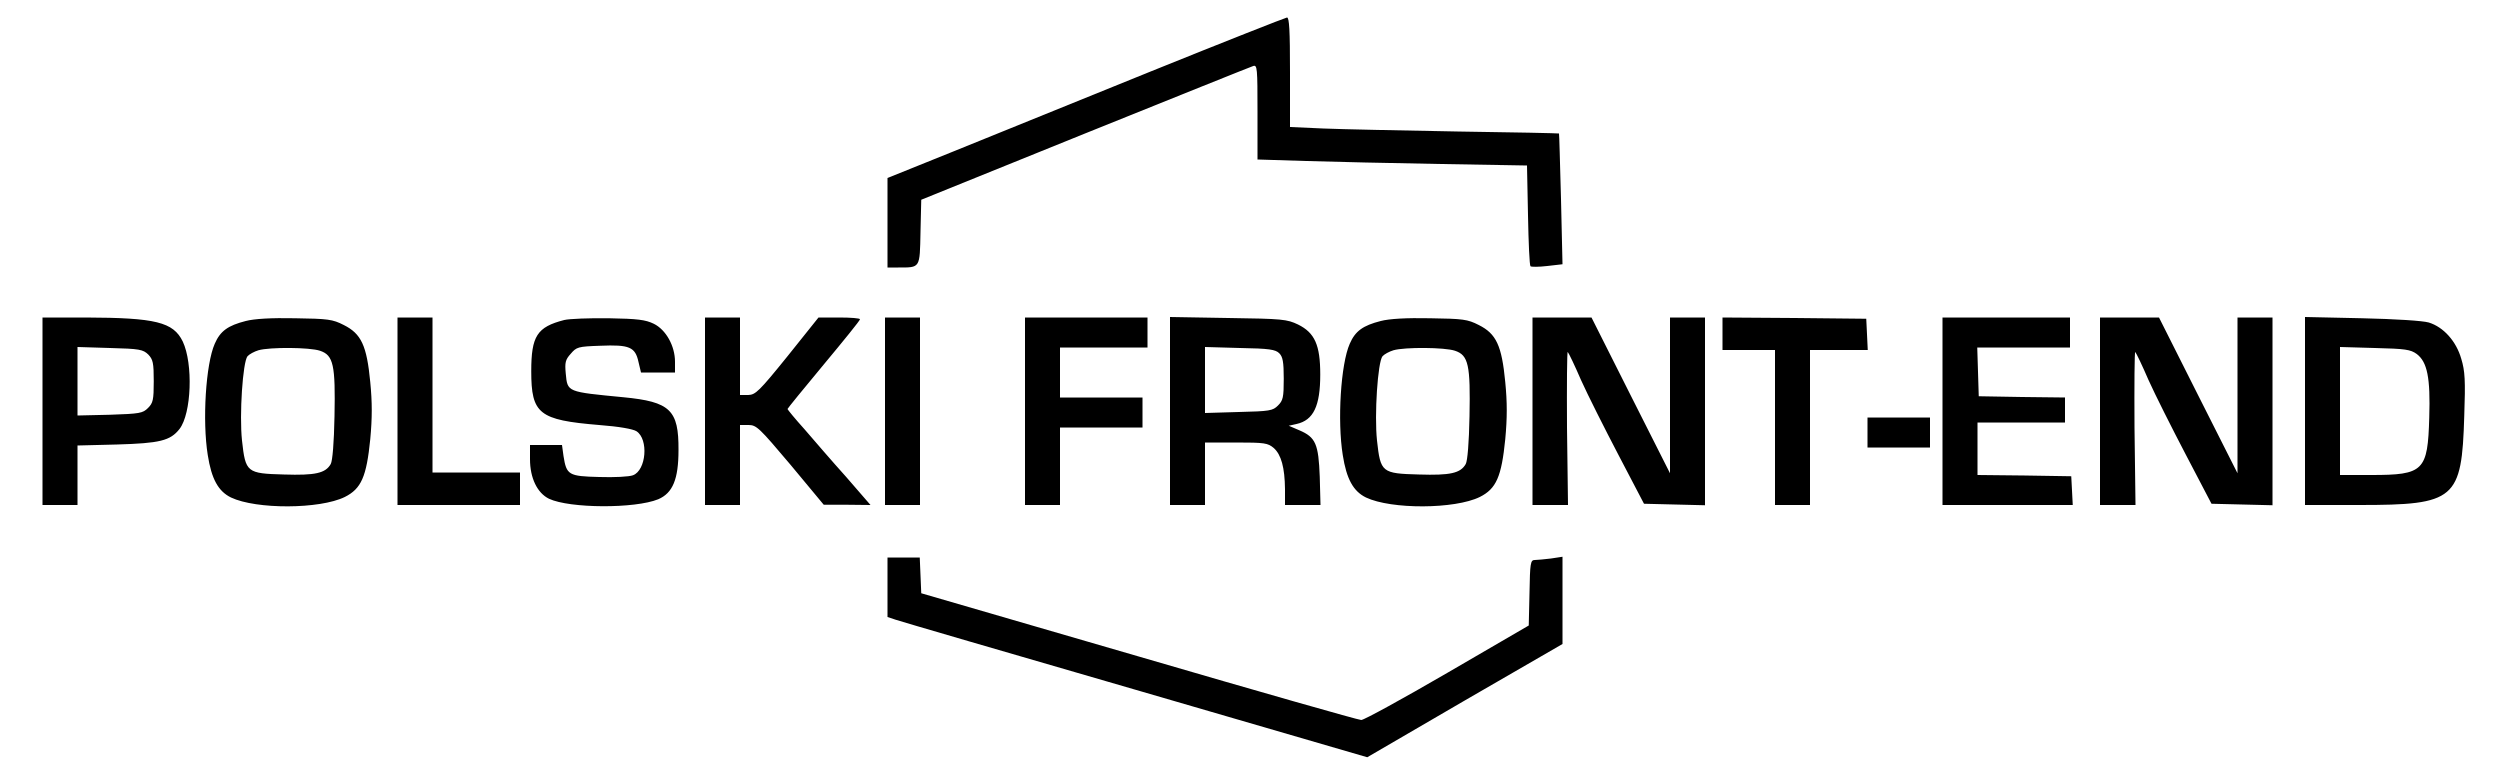
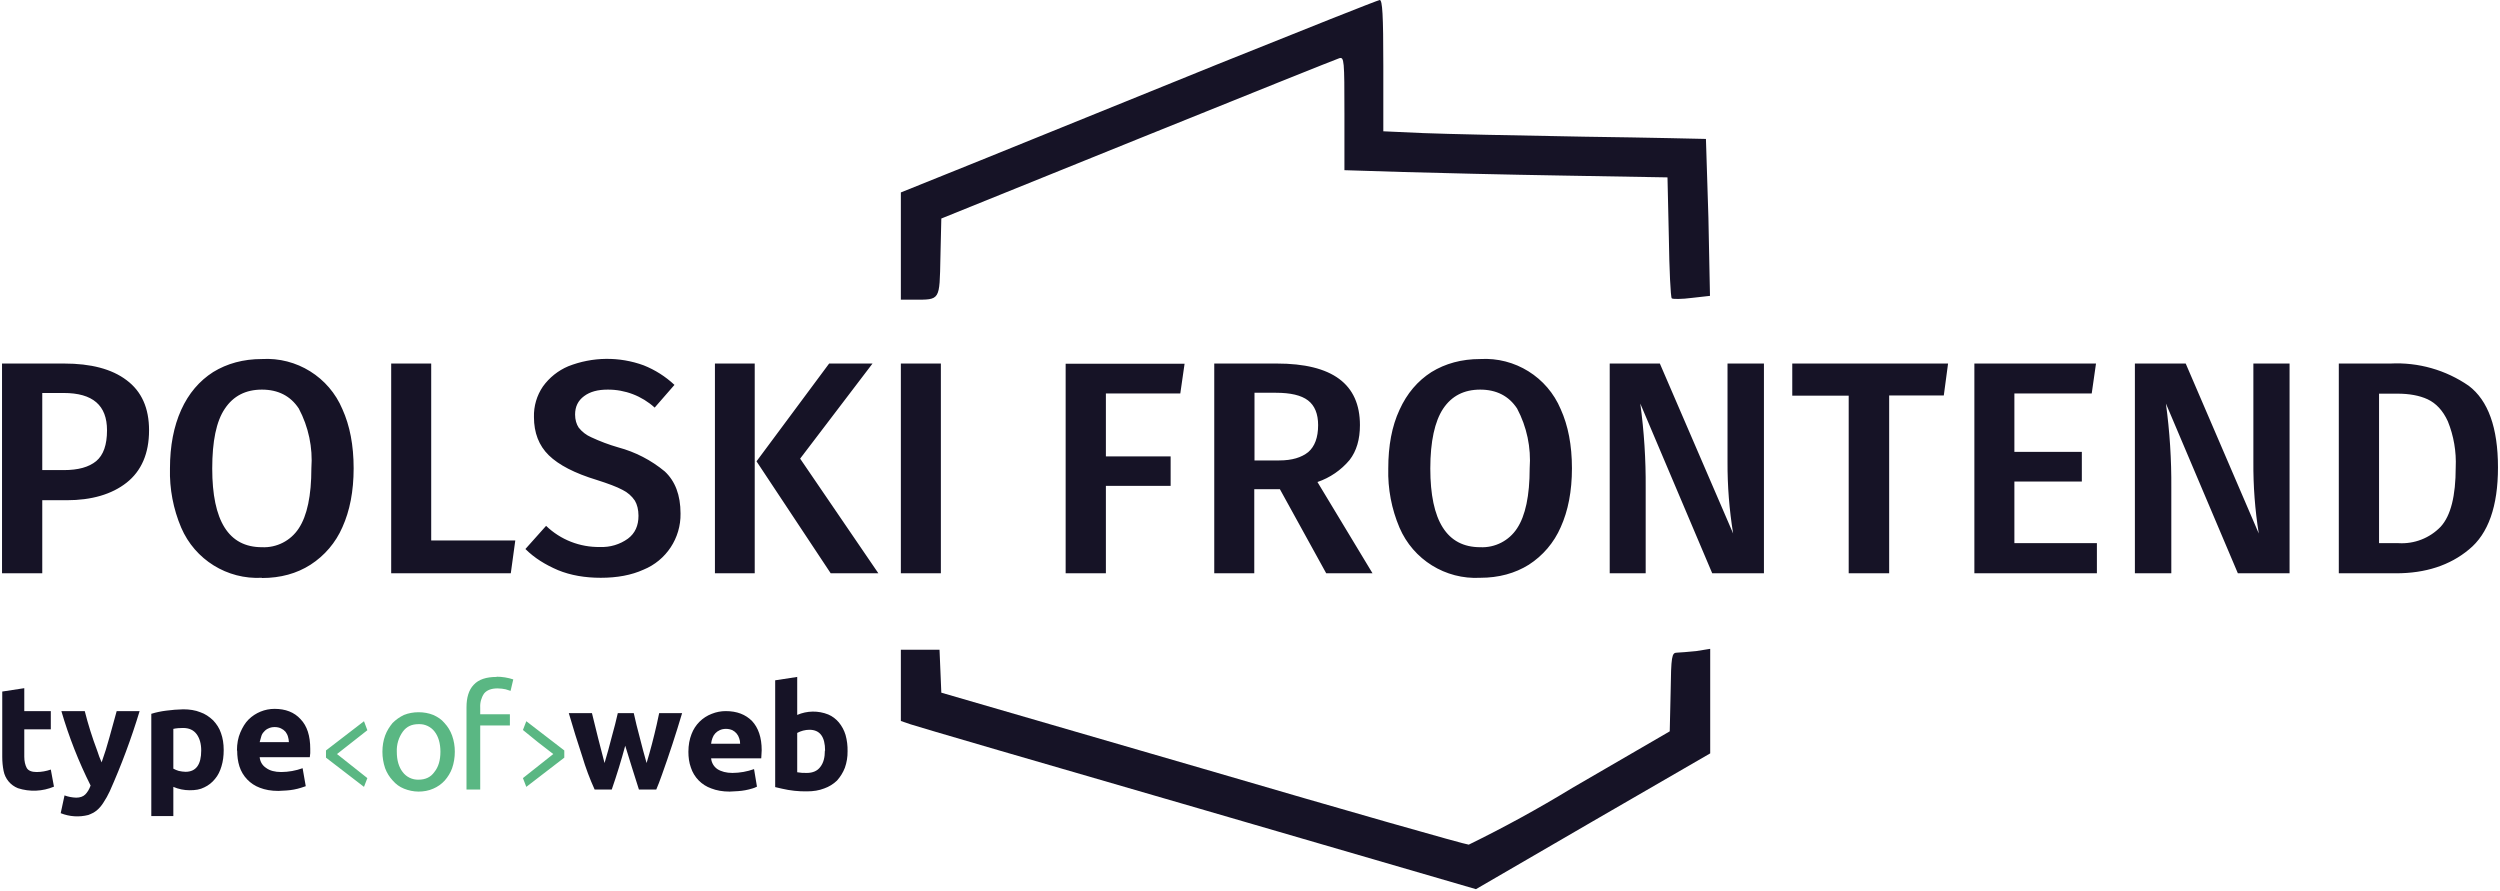
- <svg xmlns="http://www.w3.org/2000/svg" width="1333.333" height="416" version="1.0" viewBox="0 0 1000 312">
-   <defs />
-   <path d="M460.5 28.5c-29.1 11.8-64.8 26.3-79.2 32.1L355 71.2V107h4.3c8.9 0 8.6.4 8.9-14.2l.3-12.9L434 53.4c36-14.5 66.3-26.7 67.3-27 1.6-.5 1.7.8 1.7 18.4v19l19.3.6c10.5.3 34.8.9 53.8 1.2l34.7.6.4 19.9c.2 10.9.6 20.1 1 20.4.3.3 3.3.3 6.7-.1l6.1-.7-.6-26.1c-.4-14.3-.7-26.2-.8-26.2 0-.1-18.3-.5-40.6-.8-22.3-.4-46.5-.9-53.7-1.2l-13.3-.6V28.9C516 12 515.7 7 514.8 7c-.7.1-25.1 9.7-54.3 21.5zM17 164.5V202h14v-23.8l15.8-.4c17.1-.5 21.3-1.5 25-6.2 4.8-6.2 5.5-26.1 1.3-35-3.8-7.8-10.9-9.5-38.8-9.6H17v37.5zm42.3-22.7c1.9 2 2.2 3.3 2.2 10.7 0 7.5-.3 8.7-2.3 10.7-2.1 2.1-3.3 2.3-15.2 2.7l-13 .3v-27.4l13 .4c11.9.3 13.2.6 15.3 2.6zM98.3 128.4c-7.1 1.8-10.2 4-12.4 9.1-3.6 8.1-5 30.8-2.8 44.5 1.5 9.6 4.2 14.5 9.3 17 10.1 4.8 35.5 4.7 45.5-.2 6.6-3.3 8.7-8.1 10.2-23.1.8-8.6.8-14.7 0-22.9-1.4-14.6-3.6-19.3-10.6-22.8-4.5-2.3-6.3-2.5-19.5-2.7-9.4-.2-16.3.2-19.7 1.1zm29.7 11.9c5.4 1.8 6.2 5.7 5.8 26.2-.2 10.7-.8 17.8-1.5 19.1-2.1 3.7-6.2 4.6-18.7 4.2-14.9-.4-15.4-.8-16.8-13.6-1.1-10.3.3-31.4 2.2-33.7.7-.8 2.7-1.9 4.4-2.4 4.5-1.3 20.5-1.2 24.6.2zM159 164.5V202h49v-13h-35v-62h-14v37.5zM225.7 128c-10.9 2.8-13.2 6.4-13.2 20.5 0 17.1 3.1 19.5 27.1 21.5 8 .6 13.6 1.6 15 2.5 4.9 3.2 3.9 15.6-1.4 17.6-1.5.6-7.6.9-13.5.7-12.3-.3-13.1-.8-14.3-8.4l-.6-4.4H212v5.7c0 7.5 2.9 13.5 7.6 15.8 8.3 3.9 34.4 4 43.7.2 5.8-2.5 8.1-8 8.1-19.7.1-16-3.3-19.3-22-21.1-22.7-2.2-22.4-2-23.1-9.5-.4-4.3-.2-5.5 2-7.9 2.3-2.7 2.9-2.9 11.8-3.2 11.7-.5 14 .5 15.3 6.5l1 4.2H270v-4.3c0-6.3-3.6-12.8-8.5-15.2-3.3-1.6-6.4-2-18-2.2-7.7-.1-15.7.2-17.8.7zM282 164.5V202h14v-32h3.4c3.2 0 4.3 1.1 16.8 15.9l13.3 16h9.3l9.4.1-9.8-11.3c-5.5-6.1-12.9-14.7-16.6-19-3.8-4.2-6.8-7.9-6.8-8.1 0-.2 6.5-8.2 14.5-17.8 7.9-9.5 14.5-17.6 14.5-18.1 0-.4-3.7-.7-8.3-.7h-8.3L315 142.5c-11.4 14.1-12.8 15.4-15.7 15.5H296v-31h-14v37.5zM354 164.5V202h14v-75h-14v37.5zM410 164.5V202h14v-31h33v-12h-33v-20h35v-12h-49v37.5zM468 164.4V202h14v-25h12.4c11.5 0 12.7.2 15.1 2.2 3 2.7 4.4 7.8 4.5 16.5v6.3h14.2l-.3-11.3c-.5-13.1-1.6-15.8-8.2-18.6l-4.2-1.8 3.1-.7c6.8-1.5 9.5-7.2 9.5-19.8 0-11.8-2.2-16.7-8.9-20-4.4-2.1-6.2-2.3-27.9-2.6l-23.3-.4v37.6zm43.7-23.1c1.4 1.4 1.8 3.4 1.8 10.2 0 7.5-.3 8.7-2.3 10.7-2.1 2.1-3.3 2.3-15.7 2.6l-13.5.4v-26.4l14 .4c11.7.2 14.2.6 15.7 2.1zM552.3 128.4c-7.1 1.8-10.2 4-12.4 9.1-3.6 8.1-5 30.8-2.8 44.5 1.5 9.6 4.2 14.5 9.3 17 10.1 4.8 35.5 4.7 45.5-.2 6.6-3.3 8.7-8.1 10.2-23.1.8-8.6.8-14.7 0-22.9-1.4-14.6-3.6-19.3-10.6-22.8-4.5-2.3-6.3-2.5-19.5-2.7-9.4-.2-16.3.2-19.7 1.1zm29.7 11.9c5.4 1.8 6.2 5.7 5.8 26.2-.2 10.7-.8 17.8-1.5 19.1-2.1 3.7-6.2 4.6-18.7 4.2-14.9-.4-15.4-.8-16.8-13.6-1.1-10.3.3-31.4 2.2-33.7.7-.8 2.7-1.9 4.4-2.4 4.5-1.3 20.5-1.2 24.6.2zM613 164.5V202h14.2l-.4-31c-.1-17 0-30.6.3-30.2.4.4 2.8 5.4 5.3 11.2 2.6 5.8 9.4 19.3 15 30l10.2 19.5 12.2.3 12.2.3V127h-14v62.3l-15.7-31.1-15.7-31.2H613v37.5zM689 133.5v6.5h21v62h14v-62h23.1l-.3-6.3-.3-6.2-28.7-.3-28.8-.2v6.5zM777 164.5V202h52.1l-.3-5.8-.3-5.7-18.7-.3-18.8-.2v-21h35v-10l-17.2-.2-17.3-.3-.3-9.8-.3-9.7H828v-12h-51v37.5zM840 164.5V202h14.2l-.4-31c-.1-17 0-30.6.3-30.2.4.4 2.8 5.4 5.3 11.2 2.6 5.8 9.4 19.3 15 30l10.2 19.5 12.2.3 12.2.3V127h-14v62.3l-15.7-31.1-15.7-31.2H840v37.5zM922 164.4V202h21.8c38.4 0 40.9-2.2 41.9-35.6.5-14.2.3-18-1.2-22.9-2-7-7.1-12.7-13-14.5-2.4-.7-13.2-1.4-26.7-1.7l-22.8-.5v37.6zm44.7-22.8c4.2 3.2 5.5 9.4 5 25.4-.6 21.4-2.2 23-23.2 23H936v-51.2l13.9.4c12.3.3 14.3.6 16.8 2.4zM747 173v6h25v-12h-25v6zM355 234.9v11.9l3.3 1.1c1.7.6 44.9 13.2 95.9 28l92.7 27 39-22.7 39.1-22.6v-34.9l-4.6.7c-2.6.3-5.5.6-6.5.6-1.7 0-1.9 1.2-2.1 13.1l-.3 13.1-32.5 18.9c-17.9 10.4-33.4 18.9-34.5 18.9-1.1 0-41.1-11.4-89-25.4l-87-25.3-.3-7.2-.3-7.1H355v11.9z" />
+ <svg xmlns="http://www.w3.org/2000/svg" width="1112" height="396">
+   <g fill="none" fill-rule="evenodd">
+     <path d="M541.3 28.7 435.7 71.5l-35 14.1v47.7h5.7c11.9 0 11.5.6 11.9-18.9l.4-17.2L506 61.9c48-19.4 88.4-35.6 89.7-36 2.2-.7 2.3 1 2.3 24.5v25.3l25.7.8c14 .4 46.4 1.2 71.8 1.6l46.2.8.6 26.6c.2 14.5.8 26.8 1.3 27.2.4.4 4.4.4 9-.2l8-.9-.7-34.8-1.1-35s-24.4-.6-54.1-1c-29.8-.5-62-1.2-71.6-1.6l-17.8-.8V29.2c0-22.5-.4-29.2-1.6-29.2-.9.1-33.4 13-72.4 28.7ZM400.7 304.9v15.8l4.4 1.5c2.2.8 59.8 17.6 127.8 37.3l123.6 36 52-30.2 52.2-30.2v-46.5l-6.2 1c-3.4.3-7.3.7-8.6.7-2.3 0-2.6 1.6-2.8 17.5l-.4 17.5-43.4 25.2a563 563 0 0 1-46 25.2c-1.4 0-54.8-15.2-118.6-33.9l-116-33.7-.4-9.6-.4-9.5h-17.2v15.9ZM18.8 255v-32.5h10.9c11 0 20-2.6 26.6-7.8 6.6-5.2 10-13 10-23.3 0-9.9-3.3-17.3-10-22.3-6.6-5-15.9-7.4-27.8-7.4H.9V255h17.9Zm9.5-45.9h-9.5v-34.3h9.5c13 0 19.3 5.5 19.3 16.6 0 6.5-1.6 11-4.8 13.7-3.3 2.7-8 4-14.5 4Zm88.2 48c8.3 0 15.5-2 21.6-5.9a37.7 37.7 0 0 0 14.2-16.7c3.3-7.3 5-16 5-26.2 0-10.3-1.7-19-5-26.3a36.5 36.5 0 0 0-35.8-22.3c-8.3 0-15.5 2-21.7 5.8-6.1 3.9-10.9 9.5-14.2 16.8-3.3 7.3-5 16-5 26.1a63 63 0 0 0 5 26.3 36.9 36.9 0 0 0 35.9 22.3Zm0-13.7c-14.8 0-22.1-11.7-22.1-35 0-12.1 1.8-21 5.6-26.6 3.8-5.7 9.3-8.5 16.5-8.5 7.2 0 12.7 2.8 16.4 8.4a49 49 0 0 1 5.6 26.6c0 12.2-1.9 21.1-5.6 26.7a18.5 18.5 0 0 1-16.4 8.4ZM227.2 255l2-14.6h-37.4v-78.7H174V255h53.2Zm40 2c7.4 0 13.7-1.2 19-3.6a26.5 26.5 0 0 0 16.5-25c0-8.2-2.4-14.4-7-18.7A54.5 54.5 0 0 0 275 199a82 82 0 0 1-12-4.5 14.4 14.4 0 0 1-5.6-4.3c-1-1.5-1.6-3.5-1.6-5.8 0-3.5 1.3-6.2 4-8.2 2.7-2 6.1-2.9 10.5-2.9a30.8 30.8 0 0 1 20.9 8l8.8-10.1a43.6 43.6 0 0 0-13.7-8.7 47.2 47.2 0 0 0-33.5.4 26.7 26.7 0 0 0-11.3 9 23 23 0 0 0-4 13.6c0 7 2.2 12.7 6.6 17 4.4 4.3 11.5 8 21.4 11 5 1.6 8.8 3 11.4 4.4a14 14 0 0 1 5.5 4.8c1 1.7 1.6 4 1.6 6.7 0 4.4-1.5 7.8-4.7 10.2a19.8 19.8 0 0 1-12.4 3.7 33.7 33.7 0 0 1-24-9.4l-9.2 10.3c4 4 8.9 7 14.5 9.4 5.6 2.3 12 3.4 19 3.4Zm68.5-2v-93.3H318V255h17.8Zm55 0-34.8-51 32.2-42.3h-19.3l-32.3 43.5 33 49.8h21.2Zm27.8 0v-93.3h-17.8V255h17.8Zm73.4 0v-38.9h28.8V203h-28.8v-28H525l1.9-13.2H474V255H492Zm66 0v-37.4h11.4l20.6 37.4h20.6L586 214.4a32.1 32.1 0 0 0 14.3-9.8c3.1-4 4.6-9.2 4.6-15.5 0-18.3-12.3-27.4-37-27.4h-27.8V255H558Zm11.1-50.2h-11v-30.1h9.5c6.5 0 11.3 1.1 14.3 3.4s4.5 6 4.5 11c0 5.5-1.5 9.5-4.4 12-3 2.4-7.2 3.7-12.9 3.7Zm89.4 52.2c8.3 0 15.5-2 21.6-5.8a37.7 37.7 0 0 0 14.2-16.7c3.3-7.3 5-16 5-26.2 0-10.3-1.7-19-5-26.3a36.5 36.5 0 0 0-35.8-22.3c-8.3 0-15.5 2-21.7 5.8-6.1 3.9-10.9 9.5-14.2 16.8-3.4 7.3-5 16-5 26.1a63 63 0 0 0 5 26.3 36.9 36.9 0 0 0 35.9 22.3Zm0-13.6c-14.8 0-22.2-11.7-22.2-35 0-12.1 2-21 5.7-26.6 3.8-5.7 9.3-8.5 16.5-8.5 7.2 0 12.7 2.8 16.4 8.4a49 49 0 0 1 5.6 26.6c0 12.2-1.9 21.1-5.6 26.7a18.5 18.5 0 0 1-16.4 8.4ZM732 255v-38a263 263 0 0 0-2.4-37.5l32 75.5h23v-93.3h-16.2v43.8a193 193 0 0 0 2.5 31.8l-32.6-75.6H716V255h16.2Zm108.3 0v-79.1h24.3l1.9-14.2h-69.3V176h25.1V255h18Zm92.4 0v-13.4H896v-27.4h30V201h-30v-26h34.4l1.9-13.3h-54.1V255h54.6Zm33.1 0v-38a263 263 0 0 0-2.4-37.5l32 75.5h23v-93.3h-16.1v43.8a193 193 0 0 0 2.4 31.8l-32.5-75.6h-22.6V255H966Zm100 0c13 0 23.9-3.5 32.4-10.6 8.6-7 12.9-19.2 12.9-36.5 0-17.7-4.4-29.8-13-36.3a56.2 56.2 0 0 0-34.8-9.9h-23V255h25.4Zm1.1-13.4h-8.7v-66.5h8.2c5.2 0 9.7.8 13.4 2.5 3.8 1.8 6.8 5 9 9.8a48.7 48.7 0 0 1 3.5 20.5c0 12.7-2.2 21.5-6.7 26.4a24 24 0 0 1-18.7 7.3Z" fill="#161326" fill-rule="nonzero" />
+     <path d="M105.4 333.8c0-3 .5-5.7 1.5-8s2.1-4.2 3.7-5.8a16.5 16.5 0 0 1 11.5-4.7c4.9 0 8.8 1.5 11.6 4.6 2.9 3 4.3 7.4 4.3 13.2v1.9l-.2 1.8h-22.3c.2 2 1.2 3.7 2.9 4.8 1.6 1.2 3.9 1.8 6.7 1.8a28.5 28.5 0 0 0 9.5-1.7l1.4 8-2.1.7a27.4 27.4 0 0 1-6.4 1.2l-3.7.2c-3.2 0-5.9-.5-8.2-1.4a15 15 0 0 1-9.1-9.5c-.7-2.2-1-4.6-1-7Zm23.1-3.7c0-.8-.2-1.7-.4-2.4-.2-.8-.6-1.5-1.1-2.2a6 6 0 0 0-2-1.5c-.8-.4-1.8-.6-2.8-.6-1.1 0-2 .2-2.8.6-.8.3-1.5.9-2 1.5-.6.6-1 1.3-1.2 2.1l-.7 2.5h13Zm-29 3.5c0 2.7-.3 5-1 7.3-.6 2-1.5 4-2.9 5.6a13.1 13.1 0 0 1-4.7 3.7c-1.9 1-4 1.3-6.5 1.3s-5-.5-7.3-1.5v13h-9.8v-45.5a38.7 38.7 0 0 1 6.6-1.4 69.2 69.2 0 0 1 7.6-.6c2.8 0 5.4.4 7.6 1.3 2.1.7 4 2 5.7 3.6 1.5 1.6 2.8 3.5 3.5 5.7.8 2.2 1.2 4.7 1.2 7.5Zm-10 .2c0-3-.7-5.4-2-7.2-1.4-1.9-3.4-2.8-6.1-2.8-1.4 0-2.9.1-4.3.4v17.7c.8.4 1.6.8 2.4 1 1 .2 2 .4 3 .4 4.7 0 7-3.2 7-9.5Zm-27.4-17.5A302.7 302.7 0 0 1 48.8 352a38 38 0 0 1-2.8 5c-.8 1.3-1.8 2.5-3 3.5-1.1.9-2.4 1.5-3.7 2a19.8 19.8 0 0 1-12.3-.8l1.7-7.9a16.7 16.7 0 0 0 5.2 1c1.7 0 3.1-.5 4-1.4 1-1 1.8-2.3 2.4-4a196.6 196.6 0 0 1-13-33.1h10.4a159.8 159.8 0 0 0 5.5 17.5c.6 2 1.3 3.7 2 5.3a146.4 146.4 0 0 0 3.5-11.2l3.2-11.6h10.2ZM1 307.6l9.8-1.5v10.2h11.8v8.1H10.8v12.2c0 2 .4 3.7 1.1 5 .7 1.2 2.2 1.8 4.4 1.8 2.1 0 4.3-.4 6.3-1.1l1.4 7.6a23 23 0 0 1-16 .7 10.4 10.4 0 0 1-6.4-7.7c-.4-2-.6-4.1-.6-6.2v-29Z" fill="#161326" />
+     <path d="m251 337-16.9 13-1.5-3.9 13.5-10.7a351 351 0 0 1-13.5-10.7l1.5-3.9 16.9 13v3.3Zm-30.1-36a24 24 0 0 1 7.4 1.2l-1.2 5.1-2.2-.7c-1-.2-2.2-.4-3.6-.4-2.8 0-4.8.8-6 2.3a10.1 10.1 0 0 0-1.7 6.2v3h13.2v5h-13.2v28.5h-6.1v-36.6c0-4.3 1-7.7 3.2-10 2.2-2.4 5.6-3.5 10.2-3.5Zm-18.6 33.4c0 2.5-.4 5-1.2 7.3-.7 2-1.9 3.9-3.3 5.5a14.7 14.7 0 0 1-5.1 3.6c-2 .9-4.3 1.3-6.5 1.3-2.3 0-4.5-.5-6.5-1.3s-3.6-2-5-3.6a16.5 16.5 0 0 1-3.4-5.5c-.8-2.4-1.2-4.8-1.2-7.3 0-2.6.4-5 1.2-7.2.8-2.2 2-4 3.3-5.6 1.5-1.5 3.2-2.7 5.1-3.6 2-.8 4.2-1.2 6.5-1.2s4.5.4 6.5 1.2c2 .9 3.7 2 5 3.6 1.5 1.6 2.6 3.4 3.4 5.6a21 21 0 0 1 1.2 7.2Zm-6.4 0c0-3.8-.9-6.8-2.6-9a8.5 8.5 0 0 0-7.1-3.3c-3 0-5.3 1-7 3.3a14.3 14.3 0 0 0-2.7 9c0 3.8.9 6.8 2.6 9a8.5 8.5 0 0 0 7.1 3.4c3 0 5.4-1.1 7-3.4 1.8-2.2 2.7-5.2 2.7-9Zm-34 15.6L145 337v-3.2l16.9-13 1.5 4-13.5 10.6 13.5 10.7-1.5 3.9Z" fill="#5AB783" />
+     <path d="M377 334.2a21 21 0 0 1-1.2 7.3c-.8 2.1-2 4-3.5 5.7a15.6 15.6 0 0 1-5.7 3.5c-2.3.9-4.8 1.3-7.7 1.3a45.7 45.7 0 0 1-11.1-1.2l-3-.7v-47.5l9.8-1.5V318a17.9 17.9 0 0 1 13.8-.2c1.9.8 3.4 2 4.7 3.5a16 16 0 0 1 3 5.6 25 25 0 0 1 .9 7.3Zm-10-.3c0-6.2-2.3-9.3-7-9.3a11.7 11.7 0 0 0-5.4 1.4v17.5a20.4 20.4 0 0 0 4.3.3c2.6 0 4.7-.9 6-2.7 1.4-1.8 2-4.2 2-7.2Zm-60.8.5c0-3 .5-5.6 1.4-7.9a15.5 15.5 0 0 1 9-9c2-.8 4.1-1.2 6.2-1.2 5 0 8.8 1.5 11.7 4.4 2.8 3 4.3 7.3 4.3 13l-.1 1.9-.1 1.7h-22.3c.2 2 1.2 3.7 2.8 4.8 1.7 1.1 4 1.7 6.7 1.7a29.1 29.1 0 0 0 9.6-1.7l1.3 7.8c-.7.4-1.4.6-2 .8a27.8 27.8 0 0 1-6.5 1.2l-3.7.2c-3.1 0-5.8-.5-8.1-1.4a14.6 14.6 0 0 1-9.1-9.3c-.8-2.2-1.1-4.6-1.1-7Zm23-3.6c0-.9-.1-1.6-.4-2.4a6 6 0 0 0-3-3.6c-.9-.4-1.9-.6-2.9-.6s-2 .2-2.8.6a5.9 5.9 0 0 0-3.2 3.5c-.3.8-.5 1.6-.6 2.5h13Zm-51.1.9a292.6 292.6 0 0 1-6 19.5h-7.6a115.4 115.4 0 0 1-5.5-14.7 542.4 542.4 0 0 1-6-19.3h10.3a1019 1019 0 0 0 5.6 22.2 274.6 274.6 0 0 0 3.2-11.6l1.5-5.6 1.2-5h7.1a214.4 214.4 0 0 0 2.6 10.6 361 361 0 0 0 3.1 11.6c1.7-5.6 3.2-11.4 4.5-17.1l1.1-5.1h10.2a509.6 509.6 0 0 1-9 27.5c-.9 2.5-1.7 4.7-2.5 6.5h-7.7a1541.3 1541.3 0 0 1-6.1-19.5Z" fill="#161326" />
+   </g>
</svg>
